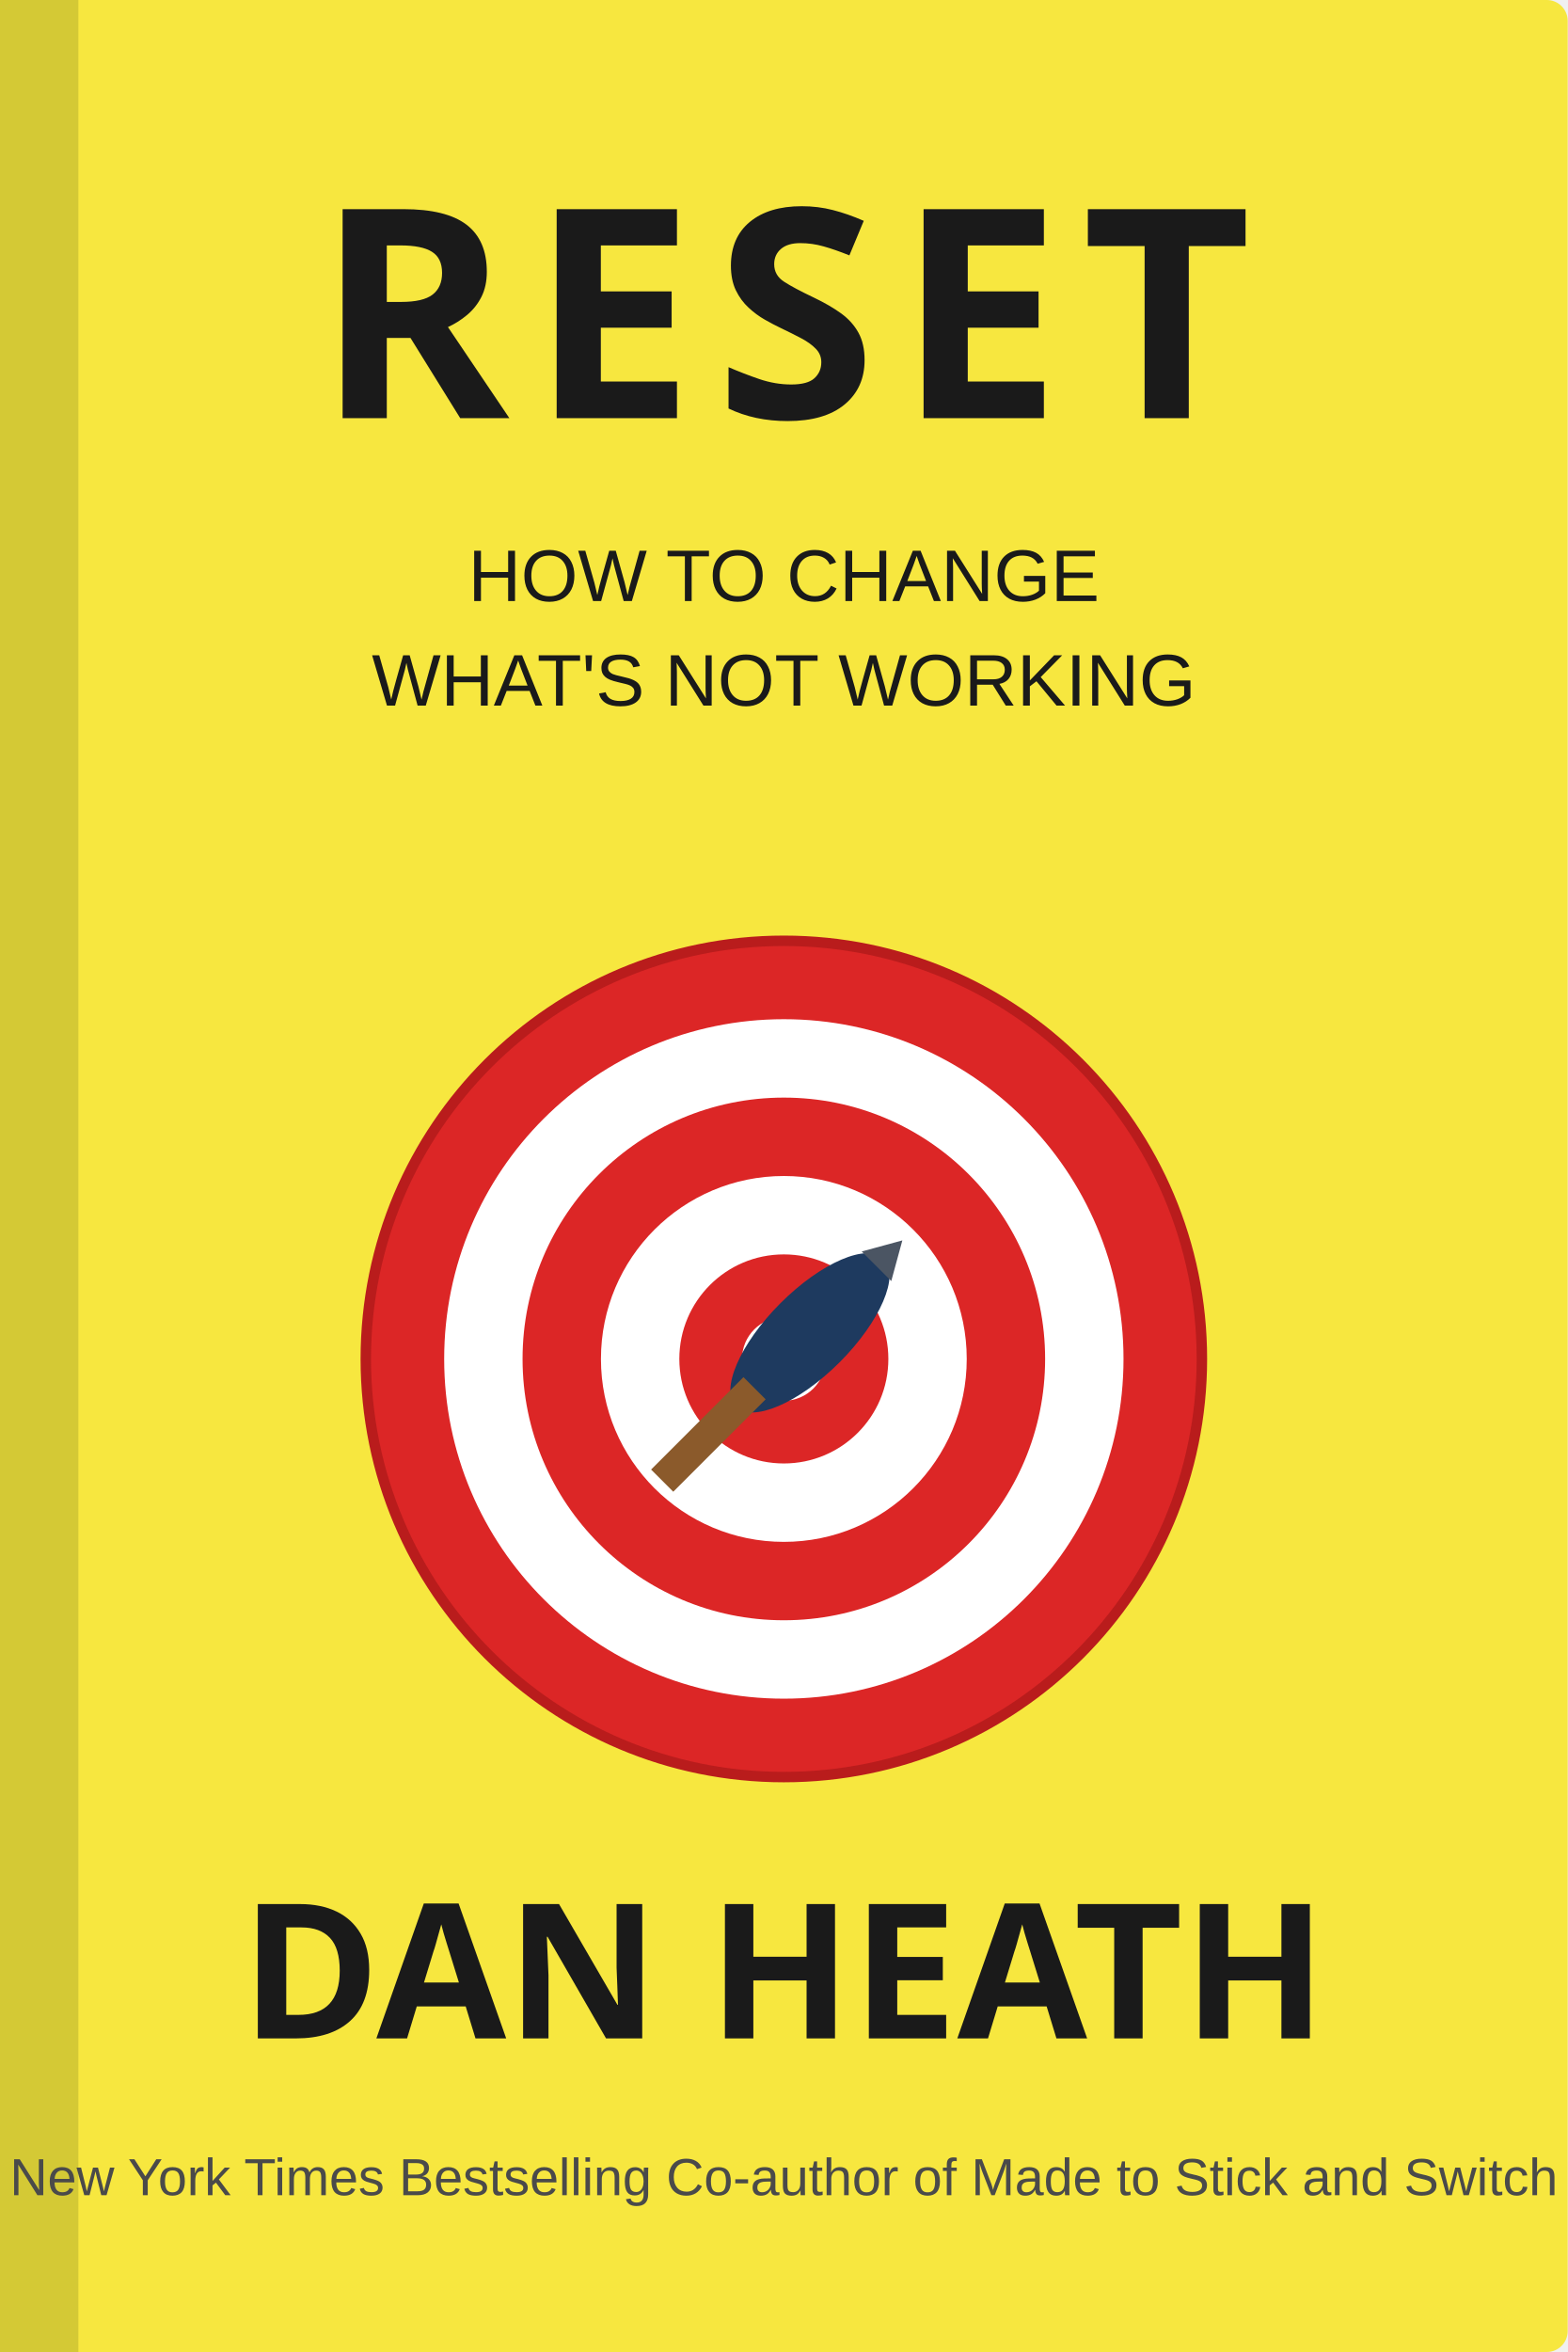
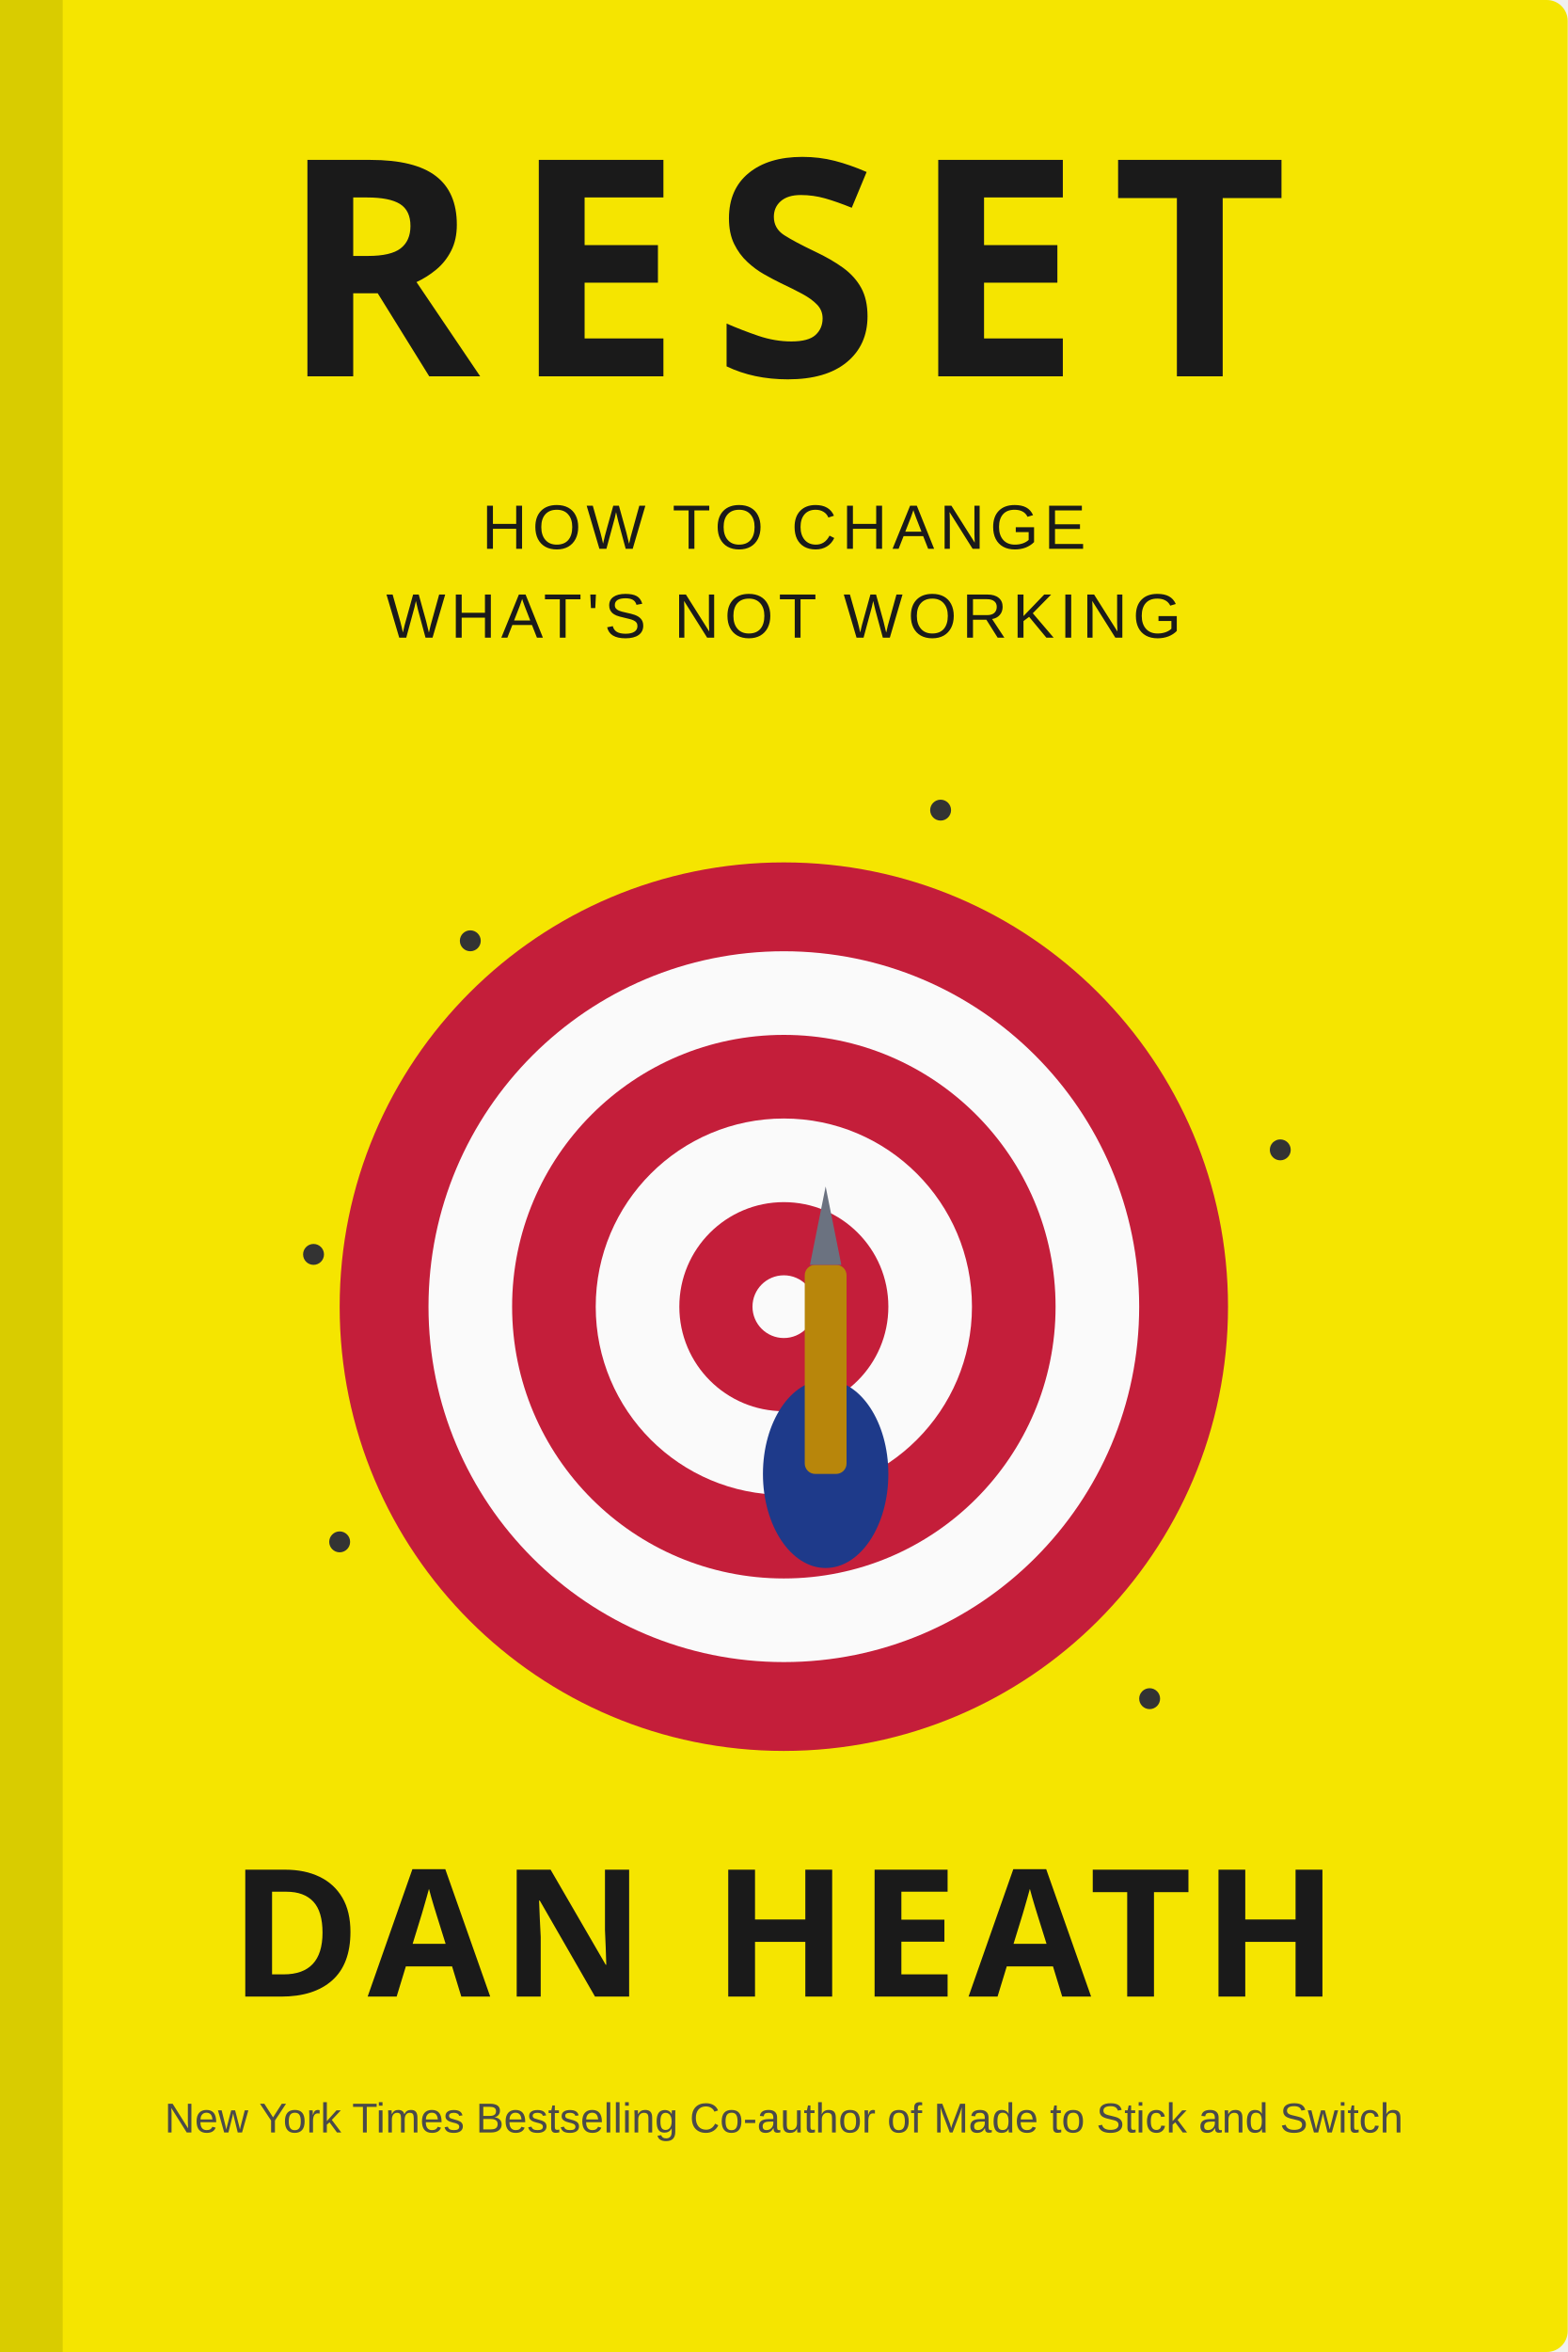
<svg xmlns="http://www.w3.org/2000/svg" viewBox="0 0 300 450" fill="none">
-   <rect width="300" height="450" rx="4" fill="#F7E73F" />
-   <rect x="0" y="0" width="15" height="450" fill="#D4C935" />
-   <text x="150" y="80" text-anchor="middle" fill="#1a1a1a" font-family="'Impact', 'Arial Black', sans-serif" font-size="56" font-weight="900" letter-spacing="4">RESET</text>
-   <text x="150" y="115" text-anchor="middle" fill="#1a1a1a" font-family="'Helvetica Neue', Arial, sans-serif" font-size="14" font-weight="500">HOW TO CHANGE</text>
-   <text x="150" y="135" text-anchor="middle" fill="#1a1a1a" font-family="'Helvetica Neue', Arial, sans-serif" font-size="14" font-weight="500">WHAT'S NOT WORKING</text>
-   <g transform="translate(150, 260)">
-     <circle cx="0" cy="0" r="80" fill="#DC2626" stroke="#B91C1C" stroke-width="2" />
-     <circle cx="0" cy="0" r="65" fill="white" />
-     <circle cx="0" cy="0" r="50" fill="#DC2626" />
-     <circle cx="0" cy="0" r="35" fill="white" />
-     <circle cx="0" cy="0" r="20" fill="#DC2626" />
-     <circle cx="0" cy="0" r="8" fill="white" />
-     <g transform="translate(5, -5) rotate(45)">
-       <ellipse cx="0" cy="0" rx="8" ry="20" fill="#1E3A5F" />
-       <polygon points="0,-25 -4,-18 4,-18" fill="#4B5563" />
-       <rect x="-3" y="15" width="6" height="25" fill="#8B5A2B" />
+   <rect width="300" height="450" rx="4" fill="#F5E500" />
+   <rect x="0" y="0" width="12" height="450" fill="#D9CC00" />
+   <text x="150" y="72" text-anchor="middle" fill="#1a1a1a" font-family="'Impact', 'Arial Black', sans-serif" font-size="58" font-weight="900" letter-spacing="6">RESET</text>
+   <text x="150" y="105" text-anchor="middle" fill="#1a1a1a" font-family="'Helvetica Neue', Arial, sans-serif" font-size="12" font-weight="500" letter-spacing="1">HOW TO CHANGE</text>
+   <text x="150" y="122" text-anchor="middle" fill="#1a1a1a" font-family="'Helvetica Neue', Arial, sans-serif" font-size="12" font-weight="500" letter-spacing="1">WHAT'S NOT WORKING</text>
+   <g transform="translate(150, 250)">
+     <circle cx="0" cy="0" r="85" fill="#C41E3A" />
+     <circle cx="0" cy="0" r="68" fill="#FAFAFA" />
+     <circle cx="0" cy="0" r="52" fill="#C41E3A" />
+     <circle cx="0" cy="0" r="36" fill="#FAFAFA" />
+     <circle cx="0" cy="0" r="20" fill="#C41E3A" />
+     <circle cx="0" cy="0" r="6" fill="#FAFAFA" />
+     <g transform="translate(8, -8)">
+       <ellipse cx="0" cy="40" rx="12" ry="18" fill="#1E3A8A" />
+       <rect x="-4" y="0" width="8" height="40" rx="2" fill="#B8860B" />
+       <polygon points="0,-15 -3,0 3,0" fill="#6B7280" />
    </g>
+     <circle cx="95" cy="-30" r="2" fill="#333" />
+     <circle cx="-85" cy="45" r="2" fill="#333" />
+     <circle cx="70" cy="75" r="2" fill="#333" />
+     <circle cx="-60" cy="-70" r="2" fill="#333" />
+     <circle cx="30" cy="-95" r="2" fill="#333" />
+     <circle cx="-90" cy="-10" r="2" fill="#333" />
  </g>
-   <text x="150" y="390" text-anchor="middle" fill="#1a1a1a" font-family="'Impact', 'Arial Black', sans-serif" font-size="36" font-weight="900">DAN HEATH</text>
-   <text x="150" y="420" text-anchor="middle" fill="#4a4a4a" font-family="'Helvetica Neue', Arial, sans-serif" font-size="10">New York Times Bestselling Co-author of Made to Stick and Switch</text>
+   <text x="150" y="382" text-anchor="middle" fill="#1a1a1a" font-family="'Impact', 'Arial Black', sans-serif" font-size="34" font-weight="900" letter-spacing="2">DAN HEATH</text>
+   <text x="150" y="408" text-anchor="middle" fill="#4a4a4a" font-family="'Helvetica Neue', Arial, sans-serif" font-size="8" font-weight="500">New York Times Bestselling Co-author of Made to Stick and Switch</text>
</svg>
